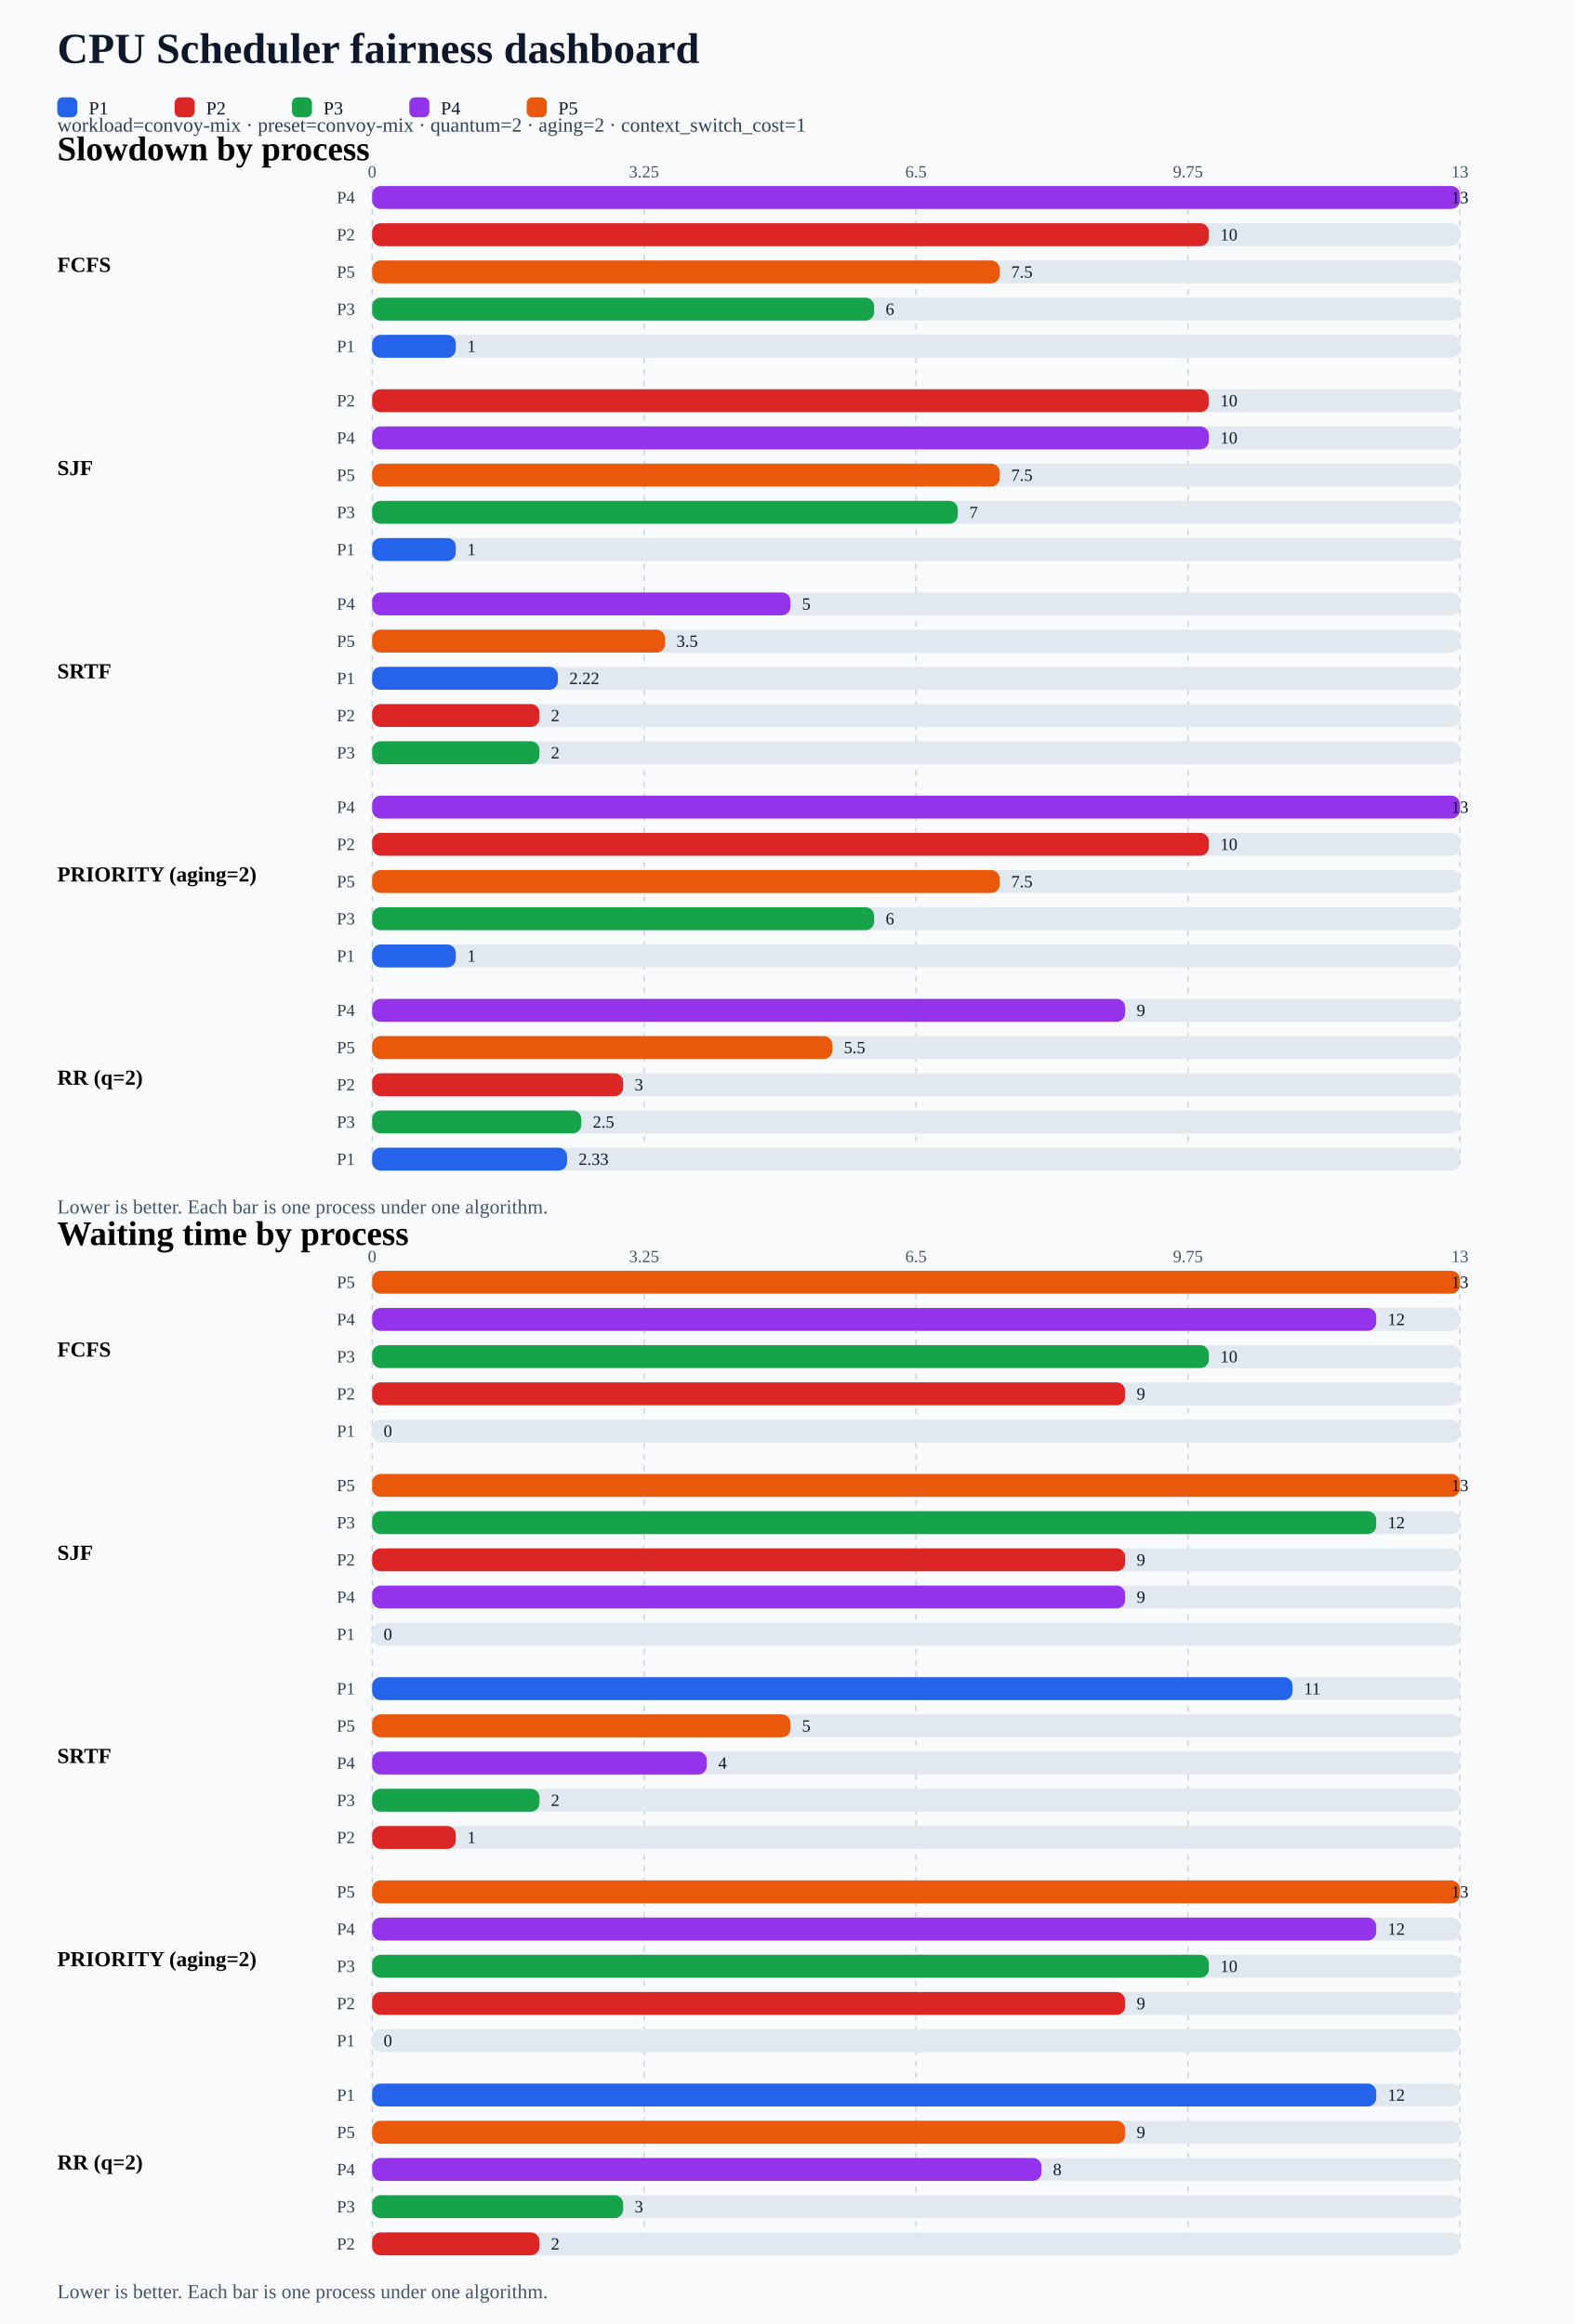
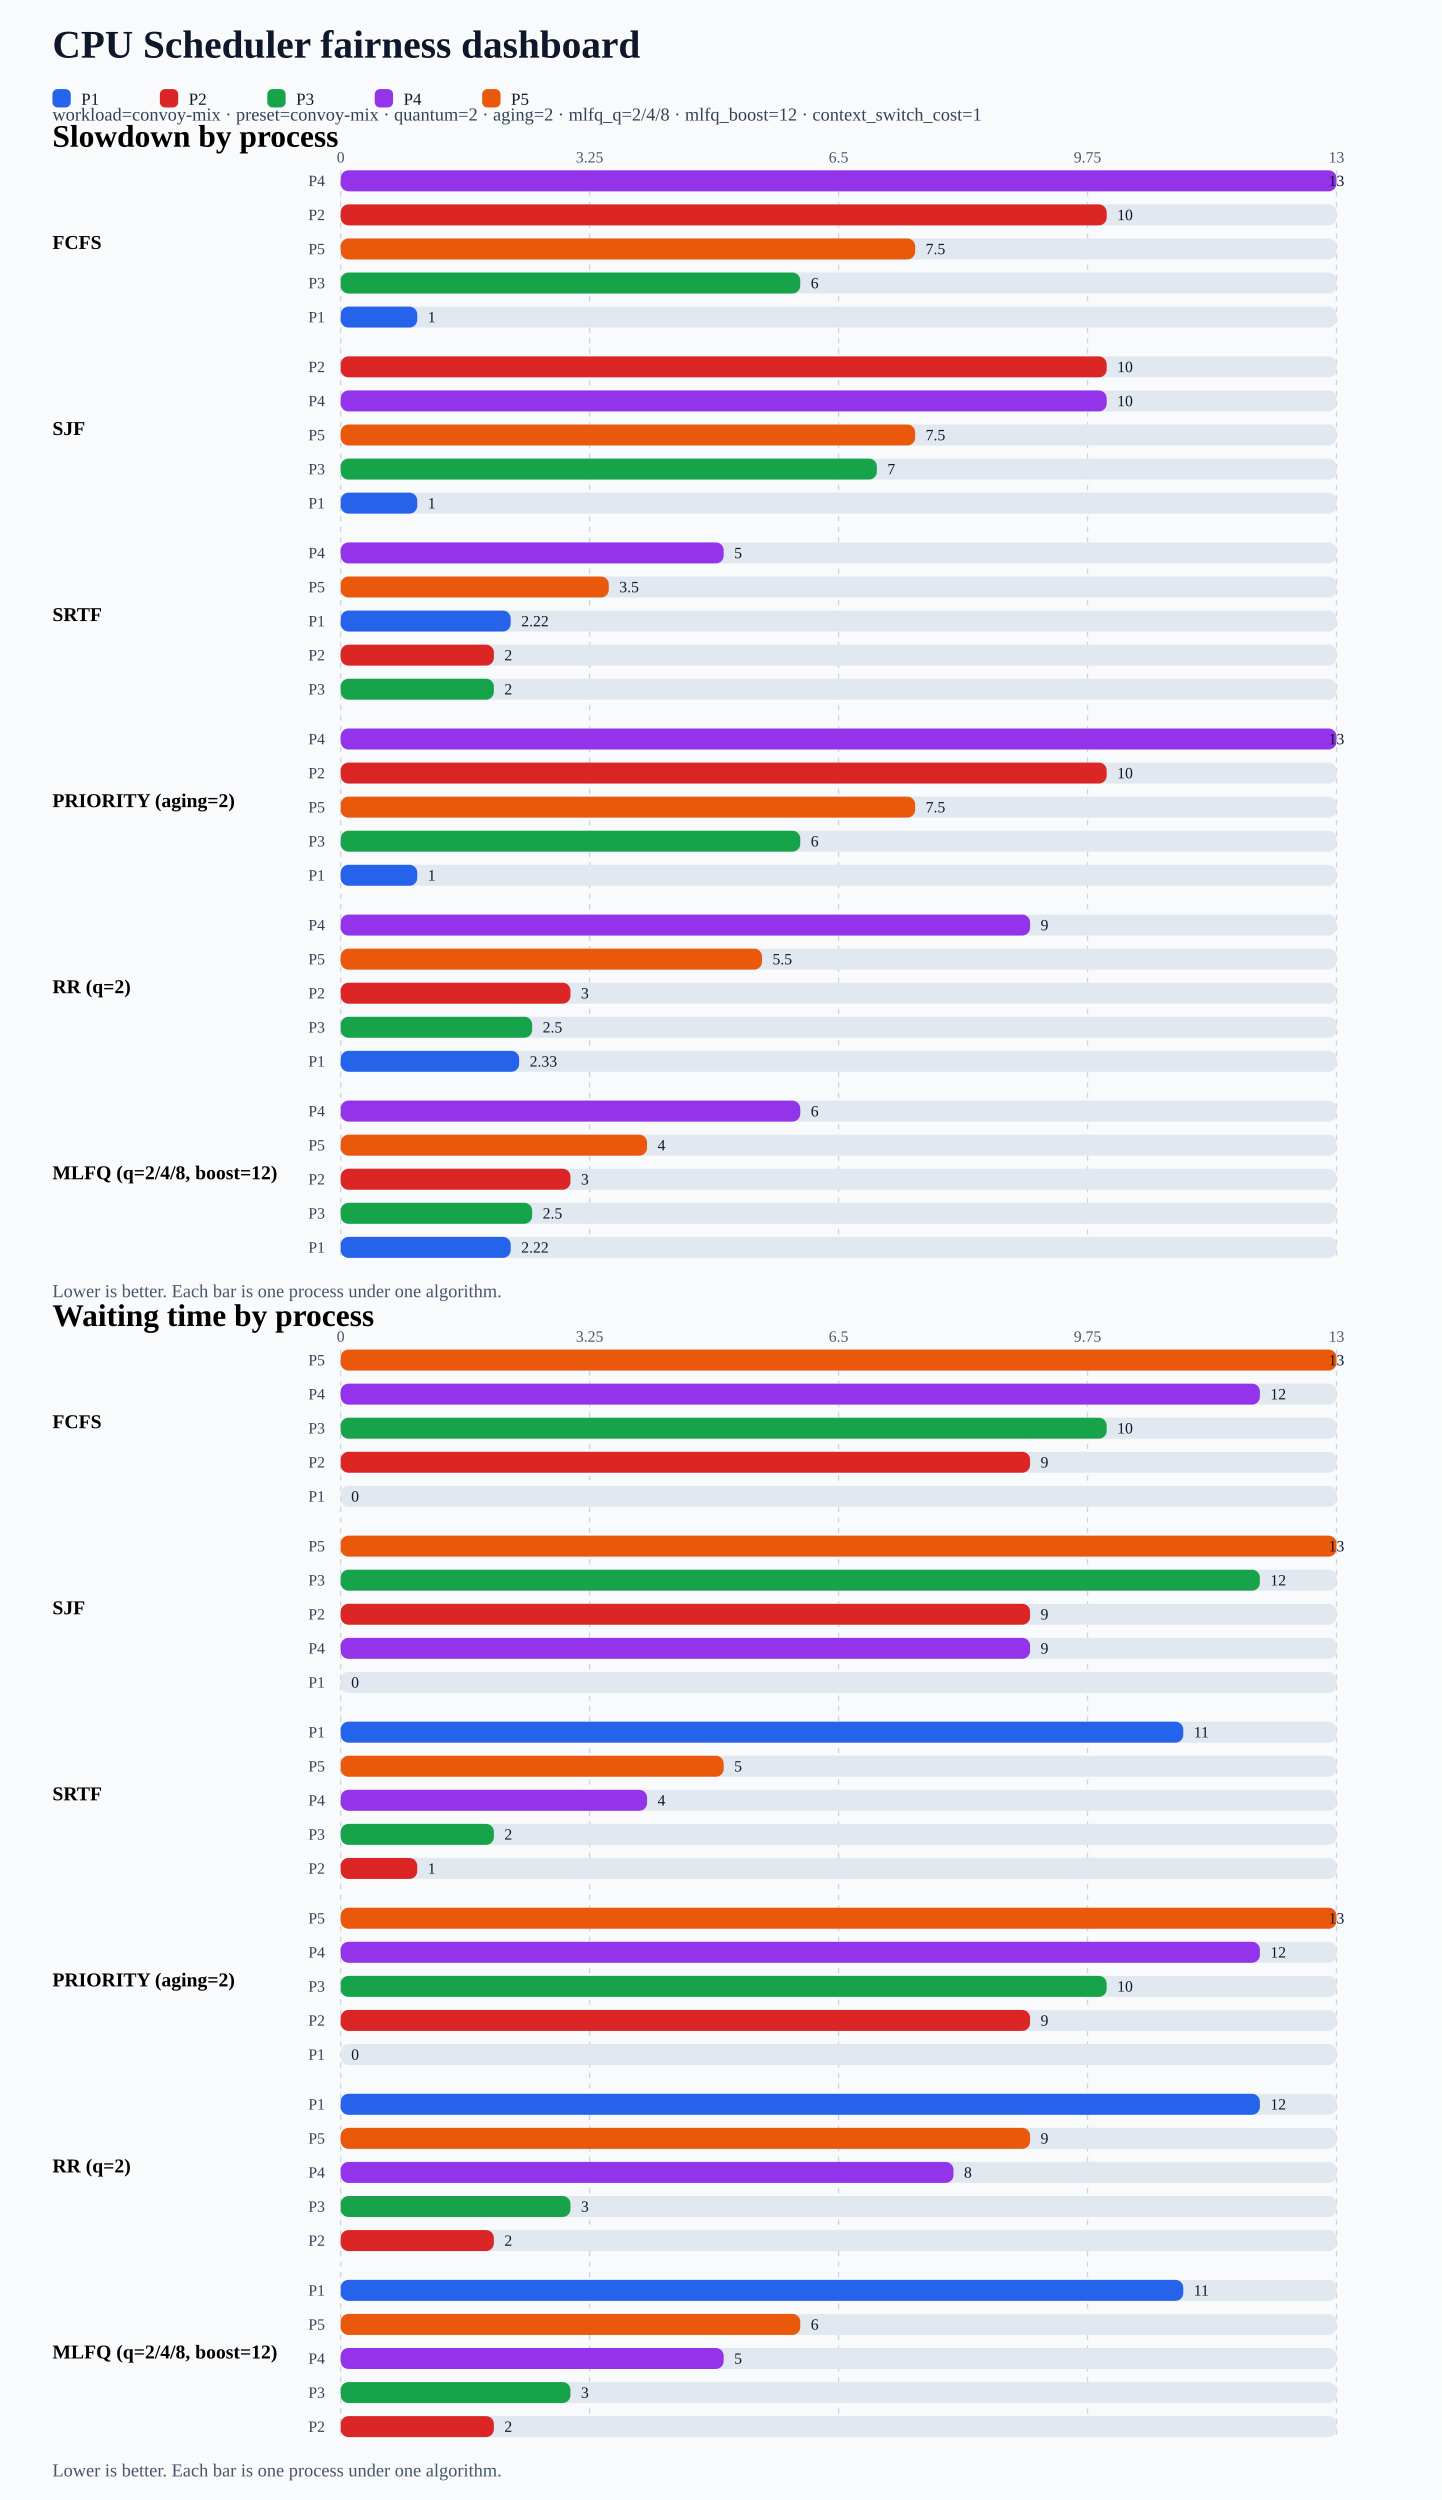
- <svg xmlns="http://www.w3.org/2000/svg" width="1100" height="1624" viewBox="0 0 1100 1624" role="img" aria-labelledby="title desc">
+ <svg xmlns="http://www.w3.org/2000/svg" width="1100" height="1908" viewBox="0 0 1100 1908" role="img" aria-labelledby="title desc">
  <rect width="100%" height="100%" fill="#f8fafc" />
  <text x="40" y="44" font-size="30" font-weight="700" fill="#0f172a">CPU Scheduler fairness dashboard</text>
-   <text x="40" y="92" font-size="14" fill="#334155">workload=convoy-mix · preset=convoy-mix · quantum=2 · aging=2 · context_switch_cost=1</text>
+   <text x="40" y="92" font-size="14" fill="#334155">workload=convoy-mix · preset=convoy-mix · quantum=2 · aging=2 · mlfq_q=2/4/8 · mlfq_boost=12 · context_switch_cost=1</text>
  <rect x="40" y="68" width="14" height="14" rx="4" fill="#2563eb" />
  <text x="62" y="80" font-size="13" fill="#0f172a">P1</text>
  <rect x="122" y="68" width="14" height="14" rx="4" fill="#dc2626" />
  <text x="144" y="80" font-size="13" fill="#0f172a">P2</text>
  <rect x="204" y="68" width="14" height="14" rx="4" fill="#16a34a" />
  <text x="226" y="80" font-size="13" fill="#0f172a">P3</text>
  <rect x="286" y="68" width="14" height="14" rx="4" fill="#9333ea" />
  <text x="308" y="80" font-size="13" fill="#0f172a">P4</text>
  <rect x="368" y="68" width="14" height="14" rx="4" fill="#ea580c" />
  <text x="390" y="80" font-size="13" fill="#0f172a">P5</text>
  <text x="40" y="112" font-size="24" font-weight="700">Slowdown by process</text>
-   <text x="40" y="848" font-size="14" fill="#475569">Lower is better. Each bar is one process under one algorithm.</text>
-   <line x1="260.00" y1="130" x2="260.00" y2="818" stroke="#cbd5e1" stroke-dasharray="4 4" />
+   <text x="40" y="990" font-size="14" fill="#475569">Lower is better. Each bar is one process under one algorithm.</text>
+   <line x1="260.00" y1="130" x2="260.00" y2="960" stroke="#cbd5e1" stroke-dasharray="4 4" />
  <text x="260.00" y="124" text-anchor="middle" font-size="12" fill="#475569">0</text>
-   <line x1="450.00" y1="130" x2="450.00" y2="818" stroke="#cbd5e1" stroke-dasharray="4 4" />
+   <line x1="450.00" y1="130" x2="450.00" y2="960" stroke="#cbd5e1" stroke-dasharray="4 4" />
  <text x="450.00" y="124" text-anchor="middle" font-size="12" fill="#475569">3.25</text>
-   <line x1="640.00" y1="130" x2="640.00" y2="818" stroke="#cbd5e1" stroke-dasharray="4 4" />
+   <line x1="640.00" y1="130" x2="640.00" y2="960" stroke="#cbd5e1" stroke-dasharray="4 4" />
  <text x="640.00" y="124" text-anchor="middle" font-size="12" fill="#475569">6.5</text>
-   <line x1="830.00" y1="130" x2="830.00" y2="818" stroke="#cbd5e1" stroke-dasharray="4 4" />
+   <line x1="830.00" y1="130" x2="830.00" y2="960" stroke="#cbd5e1" stroke-dasharray="4 4" />
  <text x="830.00" y="124" text-anchor="middle" font-size="12" fill="#475569">9.75</text>
-   <line x1="1020.00" y1="130" x2="1020.00" y2="818" stroke="#cbd5e1" stroke-dasharray="4 4" />
+   <line x1="1020.00" y1="130" x2="1020.00" y2="960" stroke="#cbd5e1" stroke-dasharray="4 4" />
  <text x="1020.00" y="124" text-anchor="middle" font-size="12" fill="#475569">13</text>
  <text x="40" y="190.00" font-size="15" font-weight="700">FCFS</text>
  <text x="248" y="142" text-anchor="end" font-size="12" fill="#334155">P4</text>
  <rect x="260" y="130" width="760" height="16" rx="6" fill="#e2e8f0" />
  <rect x="260" y="130" width="760.00" height="16" rx="6" fill="#9333ea" />
  <text x="1014.00" y="142" font-size="12" fill="#0f172a">13</text>
  <text x="248" y="168" text-anchor="end" font-size="12" fill="#334155">P2</text>
  <rect x="260" y="156" width="760" height="16" rx="6" fill="#e2e8f0" />
  <rect x="260" y="156" width="584.62" height="16" rx="6" fill="#dc2626" />
  <text x="852.62" y="168" font-size="12" fill="#0f172a">10</text>
  <text x="248" y="194" text-anchor="end" font-size="12" fill="#334155">P5</text>
  <rect x="260" y="182" width="760" height="16" rx="6" fill="#e2e8f0" />
  <rect x="260" y="182" width="438.46" height="16" rx="6" fill="#ea580c" />
  <text x="706.46" y="194" font-size="12" fill="#0f172a">7.5</text>
  <text x="248" y="220" text-anchor="end" font-size="12" fill="#334155">P3</text>
  <rect x="260" y="208" width="760" height="16" rx="6" fill="#e2e8f0" />
  <rect x="260" y="208" width="350.77" height="16" rx="6" fill="#16a34a" />
  <text x="618.77" y="220" font-size="12" fill="#0f172a">6</text>
  <text x="248" y="246" text-anchor="end" font-size="12" fill="#334155">P1</text>
  <rect x="260" y="234" width="760" height="16" rx="6" fill="#e2e8f0" />
  <rect x="260" y="234" width="58.46" height="16" rx="6" fill="#2563eb" />
  <text x="326.46" y="246" font-size="12" fill="#0f172a">1</text>
  <text x="40" y="332.00" font-size="15" font-weight="700">SJF</text>
  <text x="248" y="284" text-anchor="end" font-size="12" fill="#334155">P2</text>
  <rect x="260" y="272" width="760" height="16" rx="6" fill="#e2e8f0" />
  <rect x="260" y="272" width="584.62" height="16" rx="6" fill="#dc2626" />
  <text x="852.62" y="284" font-size="12" fill="#0f172a">10</text>
  <text x="248" y="310" text-anchor="end" font-size="12" fill="#334155">P4</text>
  <rect x="260" y="298" width="760" height="16" rx="6" fill="#e2e8f0" />
  <rect x="260" y="298" width="584.62" height="16" rx="6" fill="#9333ea" />
  <text x="852.62" y="310" font-size="12" fill="#0f172a">10</text>
  <text x="248" y="336" text-anchor="end" font-size="12" fill="#334155">P5</text>
  <rect x="260" y="324" width="760" height="16" rx="6" fill="#e2e8f0" />
  <rect x="260" y="324" width="438.46" height="16" rx="6" fill="#ea580c" />
  <text x="706.46" y="336" font-size="12" fill="#0f172a">7.5</text>
  <text x="248" y="362" text-anchor="end" font-size="12" fill="#334155">P3</text>
  <rect x="260" y="350" width="760" height="16" rx="6" fill="#e2e8f0" />
  <rect x="260" y="350" width="409.23" height="16" rx="6" fill="#16a34a" />
  <text x="677.23" y="362" font-size="12" fill="#0f172a">7</text>
  <text x="248" y="388" text-anchor="end" font-size="12" fill="#334155">P1</text>
  <rect x="260" y="376" width="760" height="16" rx="6" fill="#e2e8f0" />
  <rect x="260" y="376" width="58.46" height="16" rx="6" fill="#2563eb" />
  <text x="326.46" y="388" font-size="12" fill="#0f172a">1</text>
  <text x="40" y="474.00" font-size="15" font-weight="700">SRTF</text>
  <text x="248" y="426" text-anchor="end" font-size="12" fill="#334155">P4</text>
  <rect x="260" y="414" width="760" height="16" rx="6" fill="#e2e8f0" />
  <rect x="260" y="414" width="292.31" height="16" rx="6" fill="#9333ea" />
  <text x="560.31" y="426" font-size="12" fill="#0f172a">5</text>
  <text x="248" y="452" text-anchor="end" font-size="12" fill="#334155">P5</text>
  <rect x="260" y="440" width="760" height="16" rx="6" fill="#e2e8f0" />
  <rect x="260" y="440" width="204.62" height="16" rx="6" fill="#ea580c" />
  <text x="472.62" y="452" font-size="12" fill="#0f172a">3.5</text>
  <text x="248" y="478" text-anchor="end" font-size="12" fill="#334155">P1</text>
  <rect x="260" y="466" width="760" height="16" rx="6" fill="#e2e8f0" />
  <rect x="260" y="466" width="129.78" height="16" rx="6" fill="#2563eb" />
  <text x="397.78" y="478" font-size="12" fill="#0f172a">2.22</text>
  <text x="248" y="504" text-anchor="end" font-size="12" fill="#334155">P2</text>
  <rect x="260" y="492" width="760" height="16" rx="6" fill="#e2e8f0" />
  <rect x="260" y="492" width="116.92" height="16" rx="6" fill="#dc2626" />
  <text x="384.92" y="504" font-size="12" fill="#0f172a">2</text>
  <text x="248" y="530" text-anchor="end" font-size="12" fill="#334155">P3</text>
  <rect x="260" y="518" width="760" height="16" rx="6" fill="#e2e8f0" />
  <rect x="260" y="518" width="116.92" height="16" rx="6" fill="#16a34a" />
  <text x="384.92" y="530" font-size="12" fill="#0f172a">2</text>
  <text x="40" y="616.00" font-size="15" font-weight="700">PRIORITY (aging=2)</text>
  <text x="248" y="568" text-anchor="end" font-size="12" fill="#334155">P4</text>
  <rect x="260" y="556" width="760" height="16" rx="6" fill="#e2e8f0" />
  <rect x="260" y="556" width="760.00" height="16" rx="6" fill="#9333ea" />
  <text x="1014.00" y="568" font-size="12" fill="#0f172a">13</text>
  <text x="248" y="594" text-anchor="end" font-size="12" fill="#334155">P2</text>
  <rect x="260" y="582" width="760" height="16" rx="6" fill="#e2e8f0" />
  <rect x="260" y="582" width="584.62" height="16" rx="6" fill="#dc2626" />
  <text x="852.62" y="594" font-size="12" fill="#0f172a">10</text>
  <text x="248" y="620" text-anchor="end" font-size="12" fill="#334155">P5</text>
  <rect x="260" y="608" width="760" height="16" rx="6" fill="#e2e8f0" />
  <rect x="260" y="608" width="438.46" height="16" rx="6" fill="#ea580c" />
  <text x="706.46" y="620" font-size="12" fill="#0f172a">7.5</text>
  <text x="248" y="646" text-anchor="end" font-size="12" fill="#334155">P3</text>
  <rect x="260" y="634" width="760" height="16" rx="6" fill="#e2e8f0" />
  <rect x="260" y="634" width="350.77" height="16" rx="6" fill="#16a34a" />
  <text x="618.77" y="646" font-size="12" fill="#0f172a">6</text>
  <text x="248" y="672" text-anchor="end" font-size="12" fill="#334155">P1</text>
  <rect x="260" y="660" width="760" height="16" rx="6" fill="#e2e8f0" />
  <rect x="260" y="660" width="58.46" height="16" rx="6" fill="#2563eb" />
  <text x="326.46" y="672" font-size="12" fill="#0f172a">1</text>
  <text x="40" y="758.00" font-size="15" font-weight="700">RR (q=2)</text>
  <text x="248" y="710" text-anchor="end" font-size="12" fill="#334155">P4</text>
  <rect x="260" y="698" width="760" height="16" rx="6" fill="#e2e8f0" />
  <rect x="260" y="698" width="526.15" height="16" rx="6" fill="#9333ea" />
  <text x="794.15" y="710" font-size="12" fill="#0f172a">9</text>
  <text x="248" y="736" text-anchor="end" font-size="12" fill="#334155">P5</text>
  <rect x="260" y="724" width="760" height="16" rx="6" fill="#e2e8f0" />
  <rect x="260" y="724" width="321.54" height="16" rx="6" fill="#ea580c" />
  <text x="589.54" y="736" font-size="12" fill="#0f172a">5.5</text>
  <text x="248" y="762" text-anchor="end" font-size="12" fill="#334155">P2</text>
  <rect x="260" y="750" width="760" height="16" rx="6" fill="#e2e8f0" />
  <rect x="260" y="750" width="175.38" height="16" rx="6" fill="#dc2626" />
  <text x="443.38" y="762" font-size="12" fill="#0f172a">3</text>
  <text x="248" y="788" text-anchor="end" font-size="12" fill="#334155">P3</text>
  <rect x="260" y="776" width="760" height="16" rx="6" fill="#e2e8f0" />
  <rect x="260" y="776" width="146.15" height="16" rx="6" fill="#16a34a" />
  <text x="414.15" y="788" font-size="12" fill="#0f172a">2.5</text>
  <text x="248" y="814" text-anchor="end" font-size="12" fill="#334155">P1</text>
  <rect x="260" y="802" width="760" height="16" rx="6" fill="#e2e8f0" />
  <rect x="260" y="802" width="136.22" height="16" rx="6" fill="#2563eb" />
  <text x="404.22" y="814" font-size="12" fill="#0f172a">2.33</text>
-   <text x="40" y="870" font-size="24" font-weight="700">Waiting time by process</text>
-   <text x="40" y="1606" font-size="14" fill="#475569">Lower is better. Each bar is one process under one algorithm.</text>
-   <line x1="260.00" y1="888" x2="260.00" y2="1576" stroke="#cbd5e1" stroke-dasharray="4 4" />
-   <text x="260.00" y="882" text-anchor="middle" font-size="12" fill="#475569">0</text>
-   <line x1="450.00" y1="888" x2="450.00" y2="1576" stroke="#cbd5e1" stroke-dasharray="4 4" />
-   <text x="450.00" y="882" text-anchor="middle" font-size="12" fill="#475569">3.25</text>
-   <line x1="640.00" y1="888" x2="640.00" y2="1576" stroke="#cbd5e1" stroke-dasharray="4 4" />
-   <text x="640.00" y="882" text-anchor="middle" font-size="12" fill="#475569">6.5</text>
-   <line x1="830.00" y1="888" x2="830.00" y2="1576" stroke="#cbd5e1" stroke-dasharray="4 4" />
-   <text x="830.00" y="882" text-anchor="middle" font-size="12" fill="#475569">9.75</text>
-   <line x1="1020.00" y1="888" x2="1020.00" y2="1576" stroke="#cbd5e1" stroke-dasharray="4 4" />
-   <text x="1020.00" y="882" text-anchor="middle" font-size="12" fill="#475569">13</text>
-   <text x="40" y="948.00" font-size="15" font-weight="700">FCFS</text>
-   <text x="248" y="900" text-anchor="end" font-size="12" fill="#334155">P5</text>
-   <rect x="260" y="888" width="760" height="16" rx="6" fill="#e2e8f0" />
-   <rect x="260" y="888" width="760.00" height="16" rx="6" fill="#ea580c" />
-   <text x="1014.00" y="900" font-size="12" fill="#0f172a">13</text>
-   <text x="248" y="926" text-anchor="end" font-size="12" fill="#334155">P4</text>
-   <rect x="260" y="914" width="760" height="16" rx="6" fill="#e2e8f0" />
-   <rect x="260" y="914" width="701.54" height="16" rx="6" fill="#9333ea" />
-   <text x="969.54" y="926" font-size="12" fill="#0f172a">12</text>
-   <text x="248" y="952" text-anchor="end" font-size="12" fill="#334155">P3</text>
-   <rect x="260" y="940" width="760" height="16" rx="6" fill="#e2e8f0" />
-   <rect x="260" y="940" width="584.62" height="16" rx="6" fill="#16a34a" />
-   <text x="852.62" y="952" font-size="12" fill="#0f172a">10</text>
-   <text x="248" y="978" text-anchor="end" font-size="12" fill="#334155">P2</text>
-   <rect x="260" y="966" width="760" height="16" rx="6" fill="#e2e8f0" />
-   <rect x="260" y="966" width="526.15" height="16" rx="6" fill="#dc2626" />
-   <text x="794.15" y="978" font-size="12" fill="#0f172a">9</text>
-   <text x="248" y="1004" text-anchor="end" font-size="12" fill="#334155">P1</text>
-   <rect x="260" y="992" width="760" height="16" rx="6" fill="#e2e8f0" />
-   <rect x="260" y="992" width="0.00" height="16" rx="6" fill="#2563eb" />
-   <text x="268.00" y="1004" font-size="12" fill="#0f172a">0</text>
-   <text x="40" y="1090.00" font-size="15" font-weight="700">SJF</text>
+   <text x="40" y="900.00" font-size="15" font-weight="700">MLFQ (q=2/4/8, boost=12)</text>
+   <text x="248" y="852" text-anchor="end" font-size="12" fill="#334155">P4</text>
+   <rect x="260" y="840" width="760" height="16" rx="6" fill="#e2e8f0" />
+   <rect x="260" y="840" width="350.77" height="16" rx="6" fill="#9333ea" />
+   <text x="618.77" y="852" font-size="12" fill="#0f172a">6</text>
+   <text x="248" y="878" text-anchor="end" font-size="12" fill="#334155">P5</text>
+   <rect x="260" y="866" width="760" height="16" rx="6" fill="#e2e8f0" />
+   <rect x="260" y="866" width="233.85" height="16" rx="6" fill="#ea580c" />
+   <text x="501.85" y="878" font-size="12" fill="#0f172a">4</text>
+   <text x="248" y="904" text-anchor="end" font-size="12" fill="#334155">P2</text>
+   <rect x="260" y="892" width="760" height="16" rx="6" fill="#e2e8f0" />
+   <rect x="260" y="892" width="175.38" height="16" rx="6" fill="#dc2626" />
+   <text x="443.38" y="904" font-size="12" fill="#0f172a">3</text>
+   <text x="248" y="930" text-anchor="end" font-size="12" fill="#334155">P3</text>
+   <rect x="260" y="918" width="760" height="16" rx="6" fill="#e2e8f0" />
+   <rect x="260" y="918" width="146.15" height="16" rx="6" fill="#16a34a" />
+   <text x="414.15" y="930" font-size="12" fill="#0f172a">2.5</text>
+   <text x="248" y="956" text-anchor="end" font-size="12" fill="#334155">P1</text>
+   <rect x="260" y="944" width="760" height="16" rx="6" fill="#e2e8f0" />
+   <rect x="260" y="944" width="129.78" height="16" rx="6" fill="#2563eb" />
+   <text x="397.78" y="956" font-size="12" fill="#0f172a">2.22</text>
+   <text x="40" y="1012" font-size="24" font-weight="700">Waiting time by process</text>
+   <text x="40" y="1890" font-size="14" fill="#475569">Lower is better. Each bar is one process under one algorithm.</text>
+   <line x1="260.00" y1="1030" x2="260.00" y2="1860" stroke="#cbd5e1" stroke-dasharray="4 4" />
+   <text x="260.00" y="1024" text-anchor="middle" font-size="12" fill="#475569">0</text>
+   <line x1="450.00" y1="1030" x2="450.00" y2="1860" stroke="#cbd5e1" stroke-dasharray="4 4" />
+   <text x="450.00" y="1024" text-anchor="middle" font-size="12" fill="#475569">3.25</text>
+   <line x1="640.00" y1="1030" x2="640.00" y2="1860" stroke="#cbd5e1" stroke-dasharray="4 4" />
+   <text x="640.00" y="1024" text-anchor="middle" font-size="12" fill="#475569">6.5</text>
+   <line x1="830.00" y1="1030" x2="830.00" y2="1860" stroke="#cbd5e1" stroke-dasharray="4 4" />
+   <text x="830.00" y="1024" text-anchor="middle" font-size="12" fill="#475569">9.75</text>
+   <line x1="1020.00" y1="1030" x2="1020.00" y2="1860" stroke="#cbd5e1" stroke-dasharray="4 4" />
+   <text x="1020.00" y="1024" text-anchor="middle" font-size="12" fill="#475569">13</text>
+   <text x="40" y="1090.00" font-size="15" font-weight="700">FCFS</text>
  <text x="248" y="1042" text-anchor="end" font-size="12" fill="#334155">P5</text>
  <rect x="260" y="1030" width="760" height="16" rx="6" fill="#e2e8f0" />
  <rect x="260" y="1030" width="760.00" height="16" rx="6" fill="#ea580c" />
  <text x="1014.00" y="1042" font-size="12" fill="#0f172a">13</text>
-   <text x="248" y="1068" text-anchor="end" font-size="12" fill="#334155">P3</text>
+   <text x="248" y="1068" text-anchor="end" font-size="12" fill="#334155">P4</text>
  <rect x="260" y="1056" width="760" height="16" rx="6" fill="#e2e8f0" />
-   <rect x="260" y="1056" width="701.54" height="16" rx="6" fill="#16a34a" />
+   <rect x="260" y="1056" width="701.54" height="16" rx="6" fill="#9333ea" />
  <text x="969.54" y="1068" font-size="12" fill="#0f172a">12</text>
-   <text x="248" y="1094" text-anchor="end" font-size="12" fill="#334155">P2</text>
+   <text x="248" y="1094" text-anchor="end" font-size="12" fill="#334155">P3</text>
  <rect x="260" y="1082" width="760" height="16" rx="6" fill="#e2e8f0" />
-   <rect x="260" y="1082" width="526.15" height="16" rx="6" fill="#dc2626" />
-   <text x="794.15" y="1094" font-size="12" fill="#0f172a">9</text>
-   <text x="248" y="1120" text-anchor="end" font-size="12" fill="#334155">P4</text>
+   <rect x="260" y="1082" width="584.62" height="16" rx="6" fill="#16a34a" />
+   <text x="852.62" y="1094" font-size="12" fill="#0f172a">10</text>
+   <text x="248" y="1120" text-anchor="end" font-size="12" fill="#334155">P2</text>
  <rect x="260" y="1108" width="760" height="16" rx="6" fill="#e2e8f0" />
-   <rect x="260" y="1108" width="526.15" height="16" rx="6" fill="#9333ea" />
+   <rect x="260" y="1108" width="526.15" height="16" rx="6" fill="#dc2626" />
  <text x="794.15" y="1120" font-size="12" fill="#0f172a">9</text>
  <text x="248" y="1146" text-anchor="end" font-size="12" fill="#334155">P1</text>
  <rect x="260" y="1134" width="760" height="16" rx="6" fill="#e2e8f0" />
  <rect x="260" y="1134" width="0.00" height="16" rx="6" fill="#2563eb" />
  <text x="268.00" y="1146" font-size="12" fill="#0f172a">0</text>
-   <text x="40" y="1232.00" font-size="15" font-weight="700">SRTF</text>
-   <text x="248" y="1184" text-anchor="end" font-size="12" fill="#334155">P1</text>
+   <text x="40" y="1232.00" font-size="15" font-weight="700">SJF</text>
+   <text x="248" y="1184" text-anchor="end" font-size="12" fill="#334155">P5</text>
  <rect x="260" y="1172" width="760" height="16" rx="6" fill="#e2e8f0" />
-   <rect x="260" y="1172" width="643.08" height="16" rx="6" fill="#2563eb" />
-   <text x="911.08" y="1184" font-size="12" fill="#0f172a">11</text>
-   <text x="248" y="1210" text-anchor="end" font-size="12" fill="#334155">P5</text>
+   <rect x="260" y="1172" width="760.00" height="16" rx="6" fill="#ea580c" />
+   <text x="1014.00" y="1184" font-size="12" fill="#0f172a">13</text>
+   <text x="248" y="1210" text-anchor="end" font-size="12" fill="#334155">P3</text>
  <rect x="260" y="1198" width="760" height="16" rx="6" fill="#e2e8f0" />
-   <rect x="260" y="1198" width="292.31" height="16" rx="6" fill="#ea580c" />
-   <text x="560.31" y="1210" font-size="12" fill="#0f172a">5</text>
-   <text x="248" y="1236" text-anchor="end" font-size="12" fill="#334155">P4</text>
+   <rect x="260" y="1198" width="701.54" height="16" rx="6" fill="#16a34a" />
+   <text x="969.54" y="1210" font-size="12" fill="#0f172a">12</text>
+   <text x="248" y="1236" text-anchor="end" font-size="12" fill="#334155">P2</text>
  <rect x="260" y="1224" width="760" height="16" rx="6" fill="#e2e8f0" />
-   <rect x="260" y="1224" width="233.85" height="16" rx="6" fill="#9333ea" />
-   <text x="501.85" y="1236" font-size="12" fill="#0f172a">4</text>
-   <text x="248" y="1262" text-anchor="end" font-size="12" fill="#334155">P3</text>
+   <rect x="260" y="1224" width="526.15" height="16" rx="6" fill="#dc2626" />
+   <text x="794.15" y="1236" font-size="12" fill="#0f172a">9</text>
+   <text x="248" y="1262" text-anchor="end" font-size="12" fill="#334155">P4</text>
  <rect x="260" y="1250" width="760" height="16" rx="6" fill="#e2e8f0" />
-   <rect x="260" y="1250" width="116.92" height="16" rx="6" fill="#16a34a" />
-   <text x="384.92" y="1262" font-size="12" fill="#0f172a">2</text>
-   <text x="248" y="1288" text-anchor="end" font-size="12" fill="#334155">P2</text>
+   <rect x="260" y="1250" width="526.15" height="16" rx="6" fill="#9333ea" />
+   <text x="794.15" y="1262" font-size="12" fill="#0f172a">9</text>
+   <text x="248" y="1288" text-anchor="end" font-size="12" fill="#334155">P1</text>
  <rect x="260" y="1276" width="760" height="16" rx="6" fill="#e2e8f0" />
-   <rect x="260" y="1276" width="58.46" height="16" rx="6" fill="#dc2626" />
-   <text x="326.46" y="1288" font-size="12" fill="#0f172a">1</text>
-   <text x="40" y="1374.00" font-size="15" font-weight="700">PRIORITY (aging=2)</text>
-   <text x="248" y="1326" text-anchor="end" font-size="12" fill="#334155">P5</text>
+   <rect x="260" y="1276" width="0.00" height="16" rx="6" fill="#2563eb" />
+   <text x="268.00" y="1288" font-size="12" fill="#0f172a">0</text>
+   <text x="40" y="1374.00" font-size="15" font-weight="700">SRTF</text>
+   <text x="248" y="1326" text-anchor="end" font-size="12" fill="#334155">P1</text>
  <rect x="260" y="1314" width="760" height="16" rx="6" fill="#e2e8f0" />
-   <rect x="260" y="1314" width="760.00" height="16" rx="6" fill="#ea580c" />
-   <text x="1014.00" y="1326" font-size="12" fill="#0f172a">13</text>
-   <text x="248" y="1352" text-anchor="end" font-size="12" fill="#334155">P4</text>
+   <rect x="260" y="1314" width="643.08" height="16" rx="6" fill="#2563eb" />
+   <text x="911.08" y="1326" font-size="12" fill="#0f172a">11</text>
+   <text x="248" y="1352" text-anchor="end" font-size="12" fill="#334155">P5</text>
  <rect x="260" y="1340" width="760" height="16" rx="6" fill="#e2e8f0" />
-   <rect x="260" y="1340" width="701.54" height="16" rx="6" fill="#9333ea" />
-   <text x="969.54" y="1352" font-size="12" fill="#0f172a">12</text>
-   <text x="248" y="1378" text-anchor="end" font-size="12" fill="#334155">P3</text>
+   <rect x="260" y="1340" width="292.31" height="16" rx="6" fill="#ea580c" />
+   <text x="560.31" y="1352" font-size="12" fill="#0f172a">5</text>
+   <text x="248" y="1378" text-anchor="end" font-size="12" fill="#334155">P4</text>
  <rect x="260" y="1366" width="760" height="16" rx="6" fill="#e2e8f0" />
-   <rect x="260" y="1366" width="584.62" height="16" rx="6" fill="#16a34a" />
-   <text x="852.62" y="1378" font-size="12" fill="#0f172a">10</text>
-   <text x="248" y="1404" text-anchor="end" font-size="12" fill="#334155">P2</text>
+   <rect x="260" y="1366" width="233.85" height="16" rx="6" fill="#9333ea" />
+   <text x="501.85" y="1378" font-size="12" fill="#0f172a">4</text>
+   <text x="248" y="1404" text-anchor="end" font-size="12" fill="#334155">P3</text>
  <rect x="260" y="1392" width="760" height="16" rx="6" fill="#e2e8f0" />
-   <rect x="260" y="1392" width="526.15" height="16" rx="6" fill="#dc2626" />
-   <text x="794.15" y="1404" font-size="12" fill="#0f172a">9</text>
-   <text x="248" y="1430" text-anchor="end" font-size="12" fill="#334155">P1</text>
+   <rect x="260" y="1392" width="116.92" height="16" rx="6" fill="#16a34a" />
+   <text x="384.92" y="1404" font-size="12" fill="#0f172a">2</text>
+   <text x="248" y="1430" text-anchor="end" font-size="12" fill="#334155">P2</text>
  <rect x="260" y="1418" width="760" height="16" rx="6" fill="#e2e8f0" />
-   <rect x="260" y="1418" width="0.00" height="16" rx="6" fill="#2563eb" />
-   <text x="268.00" y="1430" font-size="12" fill="#0f172a">0</text>
-   <text x="40" y="1516.00" font-size="15" font-weight="700">RR (q=2)</text>
-   <text x="248" y="1468" text-anchor="end" font-size="12" fill="#334155">P1</text>
+   <rect x="260" y="1418" width="58.46" height="16" rx="6" fill="#dc2626" />
+   <text x="326.46" y="1430" font-size="12" fill="#0f172a">1</text>
+   <text x="40" y="1516.00" font-size="15" font-weight="700">PRIORITY (aging=2)</text>
+   <text x="248" y="1468" text-anchor="end" font-size="12" fill="#334155">P5</text>
  <rect x="260" y="1456" width="760" height="16" rx="6" fill="#e2e8f0" />
-   <rect x="260" y="1456" width="701.54" height="16" rx="6" fill="#2563eb" />
-   <text x="969.54" y="1468" font-size="12" fill="#0f172a">12</text>
-   <text x="248" y="1494" text-anchor="end" font-size="12" fill="#334155">P5</text>
+   <rect x="260" y="1456" width="760.00" height="16" rx="6" fill="#ea580c" />
+   <text x="1014.00" y="1468" font-size="12" fill="#0f172a">13</text>
+   <text x="248" y="1494" text-anchor="end" font-size="12" fill="#334155">P4</text>
  <rect x="260" y="1482" width="760" height="16" rx="6" fill="#e2e8f0" />
-   <rect x="260" y="1482" width="526.15" height="16" rx="6" fill="#ea580c" />
-   <text x="794.15" y="1494" font-size="12" fill="#0f172a">9</text>
-   <text x="248" y="1520" text-anchor="end" font-size="12" fill="#334155">P4</text>
+   <rect x="260" y="1482" width="701.54" height="16" rx="6" fill="#9333ea" />
+   <text x="969.54" y="1494" font-size="12" fill="#0f172a">12</text>
+   <text x="248" y="1520" text-anchor="end" font-size="12" fill="#334155">P3</text>
  <rect x="260" y="1508" width="760" height="16" rx="6" fill="#e2e8f0" />
-   <rect x="260" y="1508" width="467.69" height="16" rx="6" fill="#9333ea" />
-   <text x="735.69" y="1520" font-size="12" fill="#0f172a">8</text>
-   <text x="248" y="1546" text-anchor="end" font-size="12" fill="#334155">P3</text>
+   <rect x="260" y="1508" width="584.62" height="16" rx="6" fill="#16a34a" />
+   <text x="852.62" y="1520" font-size="12" fill="#0f172a">10</text>
+   <text x="248" y="1546" text-anchor="end" font-size="12" fill="#334155">P2</text>
  <rect x="260" y="1534" width="760" height="16" rx="6" fill="#e2e8f0" />
-   <rect x="260" y="1534" width="175.38" height="16" rx="6" fill="#16a34a" />
-   <text x="443.38" y="1546" font-size="12" fill="#0f172a">3</text>
-   <text x="248" y="1572" text-anchor="end" font-size="12" fill="#334155">P2</text>
+   <rect x="260" y="1534" width="526.15" height="16" rx="6" fill="#dc2626" />
+   <text x="794.15" y="1546" font-size="12" fill="#0f172a">9</text>
+   <text x="248" y="1572" text-anchor="end" font-size="12" fill="#334155">P1</text>
  <rect x="260" y="1560" width="760" height="16" rx="6" fill="#e2e8f0" />
-   <rect x="260" y="1560" width="116.92" height="16" rx="6" fill="#dc2626" />
-   <text x="384.92" y="1572" font-size="12" fill="#0f172a">2</text>
+   <rect x="260" y="1560" width="0.00" height="16" rx="6" fill="#2563eb" />
+   <text x="268.00" y="1572" font-size="12" fill="#0f172a">0</text>
+   <text x="40" y="1658.00" font-size="15" font-weight="700">RR (q=2)</text>
+   <text x="248" y="1610" text-anchor="end" font-size="12" fill="#334155">P1</text>
+   <rect x="260" y="1598" width="760" height="16" rx="6" fill="#e2e8f0" />
+   <rect x="260" y="1598" width="701.54" height="16" rx="6" fill="#2563eb" />
+   <text x="969.54" y="1610" font-size="12" fill="#0f172a">12</text>
+   <text x="248" y="1636" text-anchor="end" font-size="12" fill="#334155">P5</text>
+   <rect x="260" y="1624" width="760" height="16" rx="6" fill="#e2e8f0" />
+   <rect x="260" y="1624" width="526.15" height="16" rx="6" fill="#ea580c" />
+   <text x="794.15" y="1636" font-size="12" fill="#0f172a">9</text>
+   <text x="248" y="1662" text-anchor="end" font-size="12" fill="#334155">P4</text>
+   <rect x="260" y="1650" width="760" height="16" rx="6" fill="#e2e8f0" />
+   <rect x="260" y="1650" width="467.69" height="16" rx="6" fill="#9333ea" />
+   <text x="735.69" y="1662" font-size="12" fill="#0f172a">8</text>
+   <text x="248" y="1688" text-anchor="end" font-size="12" fill="#334155">P3</text>
+   <rect x="260" y="1676" width="760" height="16" rx="6" fill="#e2e8f0" />
+   <rect x="260" y="1676" width="175.38" height="16" rx="6" fill="#16a34a" />
+   <text x="443.38" y="1688" font-size="12" fill="#0f172a">3</text>
+   <text x="248" y="1714" text-anchor="end" font-size="12" fill="#334155">P2</text>
+   <rect x="260" y="1702" width="760" height="16" rx="6" fill="#e2e8f0" />
+   <rect x="260" y="1702" width="116.92" height="16" rx="6" fill="#dc2626" />
+   <text x="384.92" y="1714" font-size="12" fill="#0f172a">2</text>
+   <text x="40" y="1800.00" font-size="15" font-weight="700">MLFQ (q=2/4/8, boost=12)</text>
+   <text x="248" y="1752" text-anchor="end" font-size="12" fill="#334155">P1</text>
+   <rect x="260" y="1740" width="760" height="16" rx="6" fill="#e2e8f0" />
+   <rect x="260" y="1740" width="643.08" height="16" rx="6" fill="#2563eb" />
+   <text x="911.08" y="1752" font-size="12" fill="#0f172a">11</text>
+   <text x="248" y="1778" text-anchor="end" font-size="12" fill="#334155">P5</text>
+   <rect x="260" y="1766" width="760" height="16" rx="6" fill="#e2e8f0" />
+   <rect x="260" y="1766" width="350.77" height="16" rx="6" fill="#ea580c" />
+   <text x="618.77" y="1778" font-size="12" fill="#0f172a">6</text>
+   <text x="248" y="1804" text-anchor="end" font-size="12" fill="#334155">P4</text>
+   <rect x="260" y="1792" width="760" height="16" rx="6" fill="#e2e8f0" />
+   <rect x="260" y="1792" width="292.31" height="16" rx="6" fill="#9333ea" />
+   <text x="560.31" y="1804" font-size="12" fill="#0f172a">5</text>
+   <text x="248" y="1830" text-anchor="end" font-size="12" fill="#334155">P3</text>
+   <rect x="260" y="1818" width="760" height="16" rx="6" fill="#e2e8f0" />
+   <rect x="260" y="1818" width="175.38" height="16" rx="6" fill="#16a34a" />
+   <text x="443.38" y="1830" font-size="12" fill="#0f172a">3</text>
+   <text x="248" y="1856" text-anchor="end" font-size="12" fill="#334155">P2</text>
+   <rect x="260" y="1844" width="760" height="16" rx="6" fill="#e2e8f0" />
+   <rect x="260" y="1844" width="116.92" height="16" rx="6" fill="#dc2626" />
+   <text x="384.92" y="1856" font-size="12" fill="#0f172a">2</text>
</svg>
